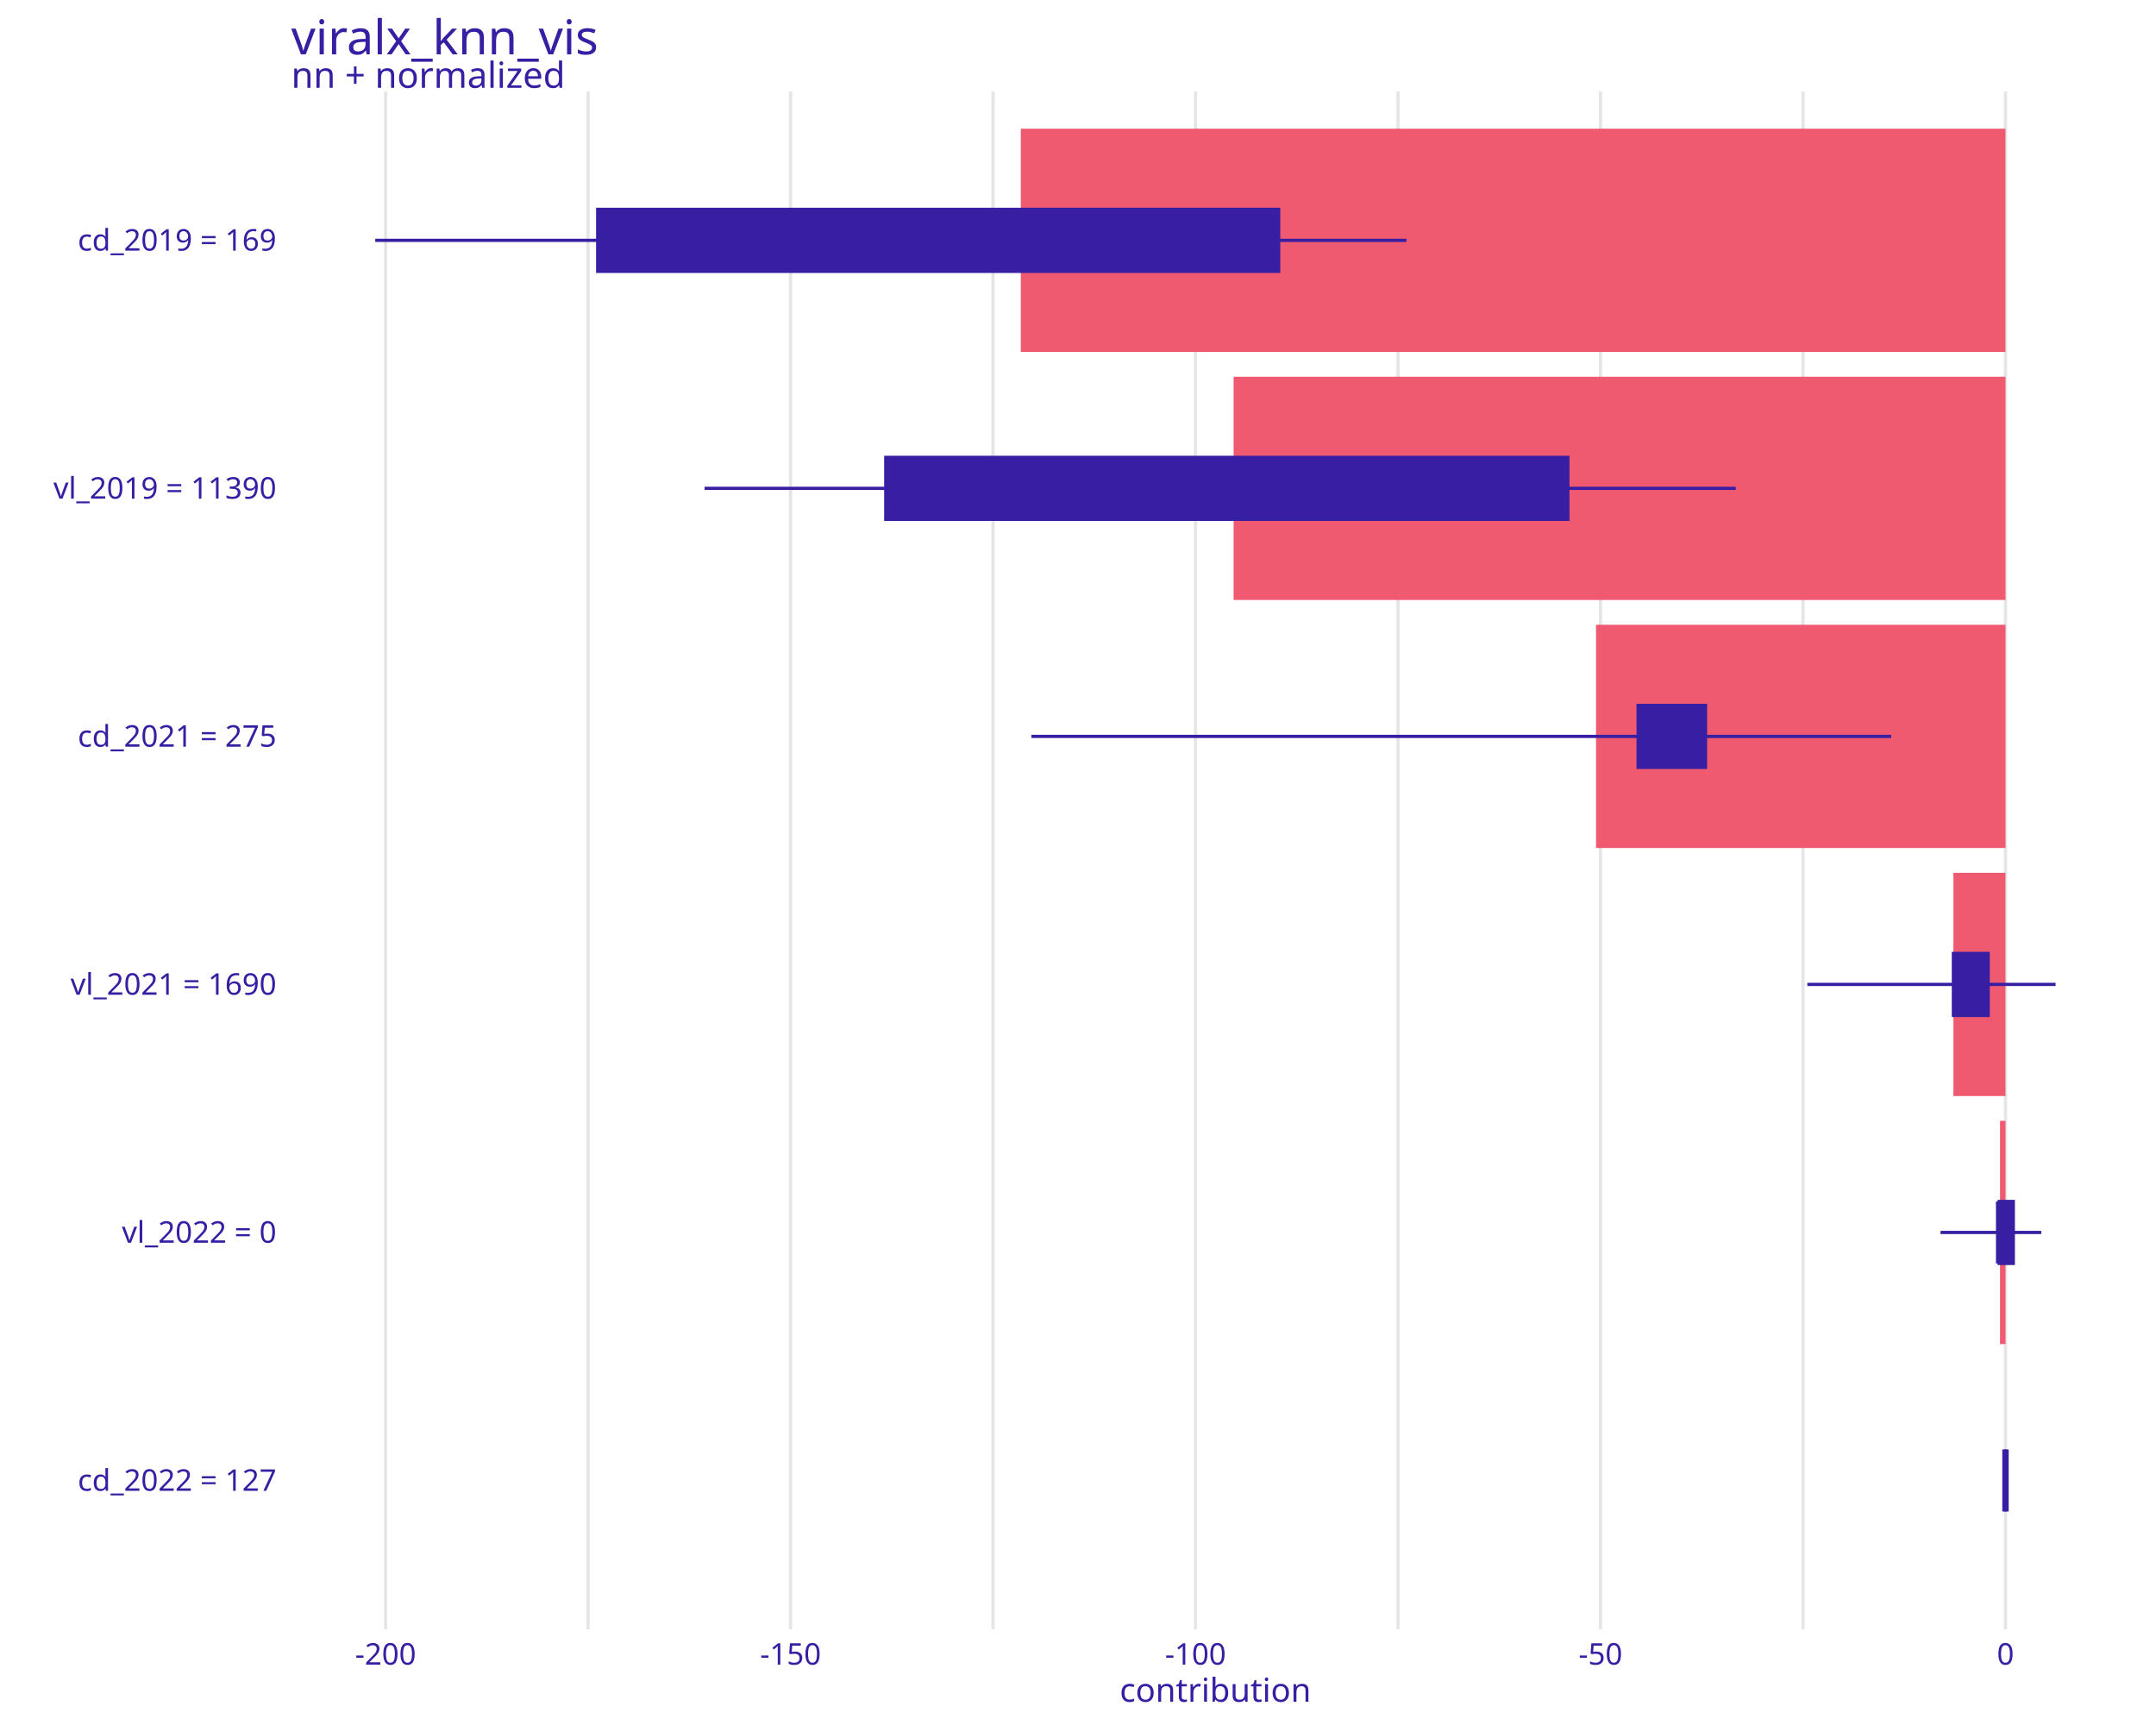
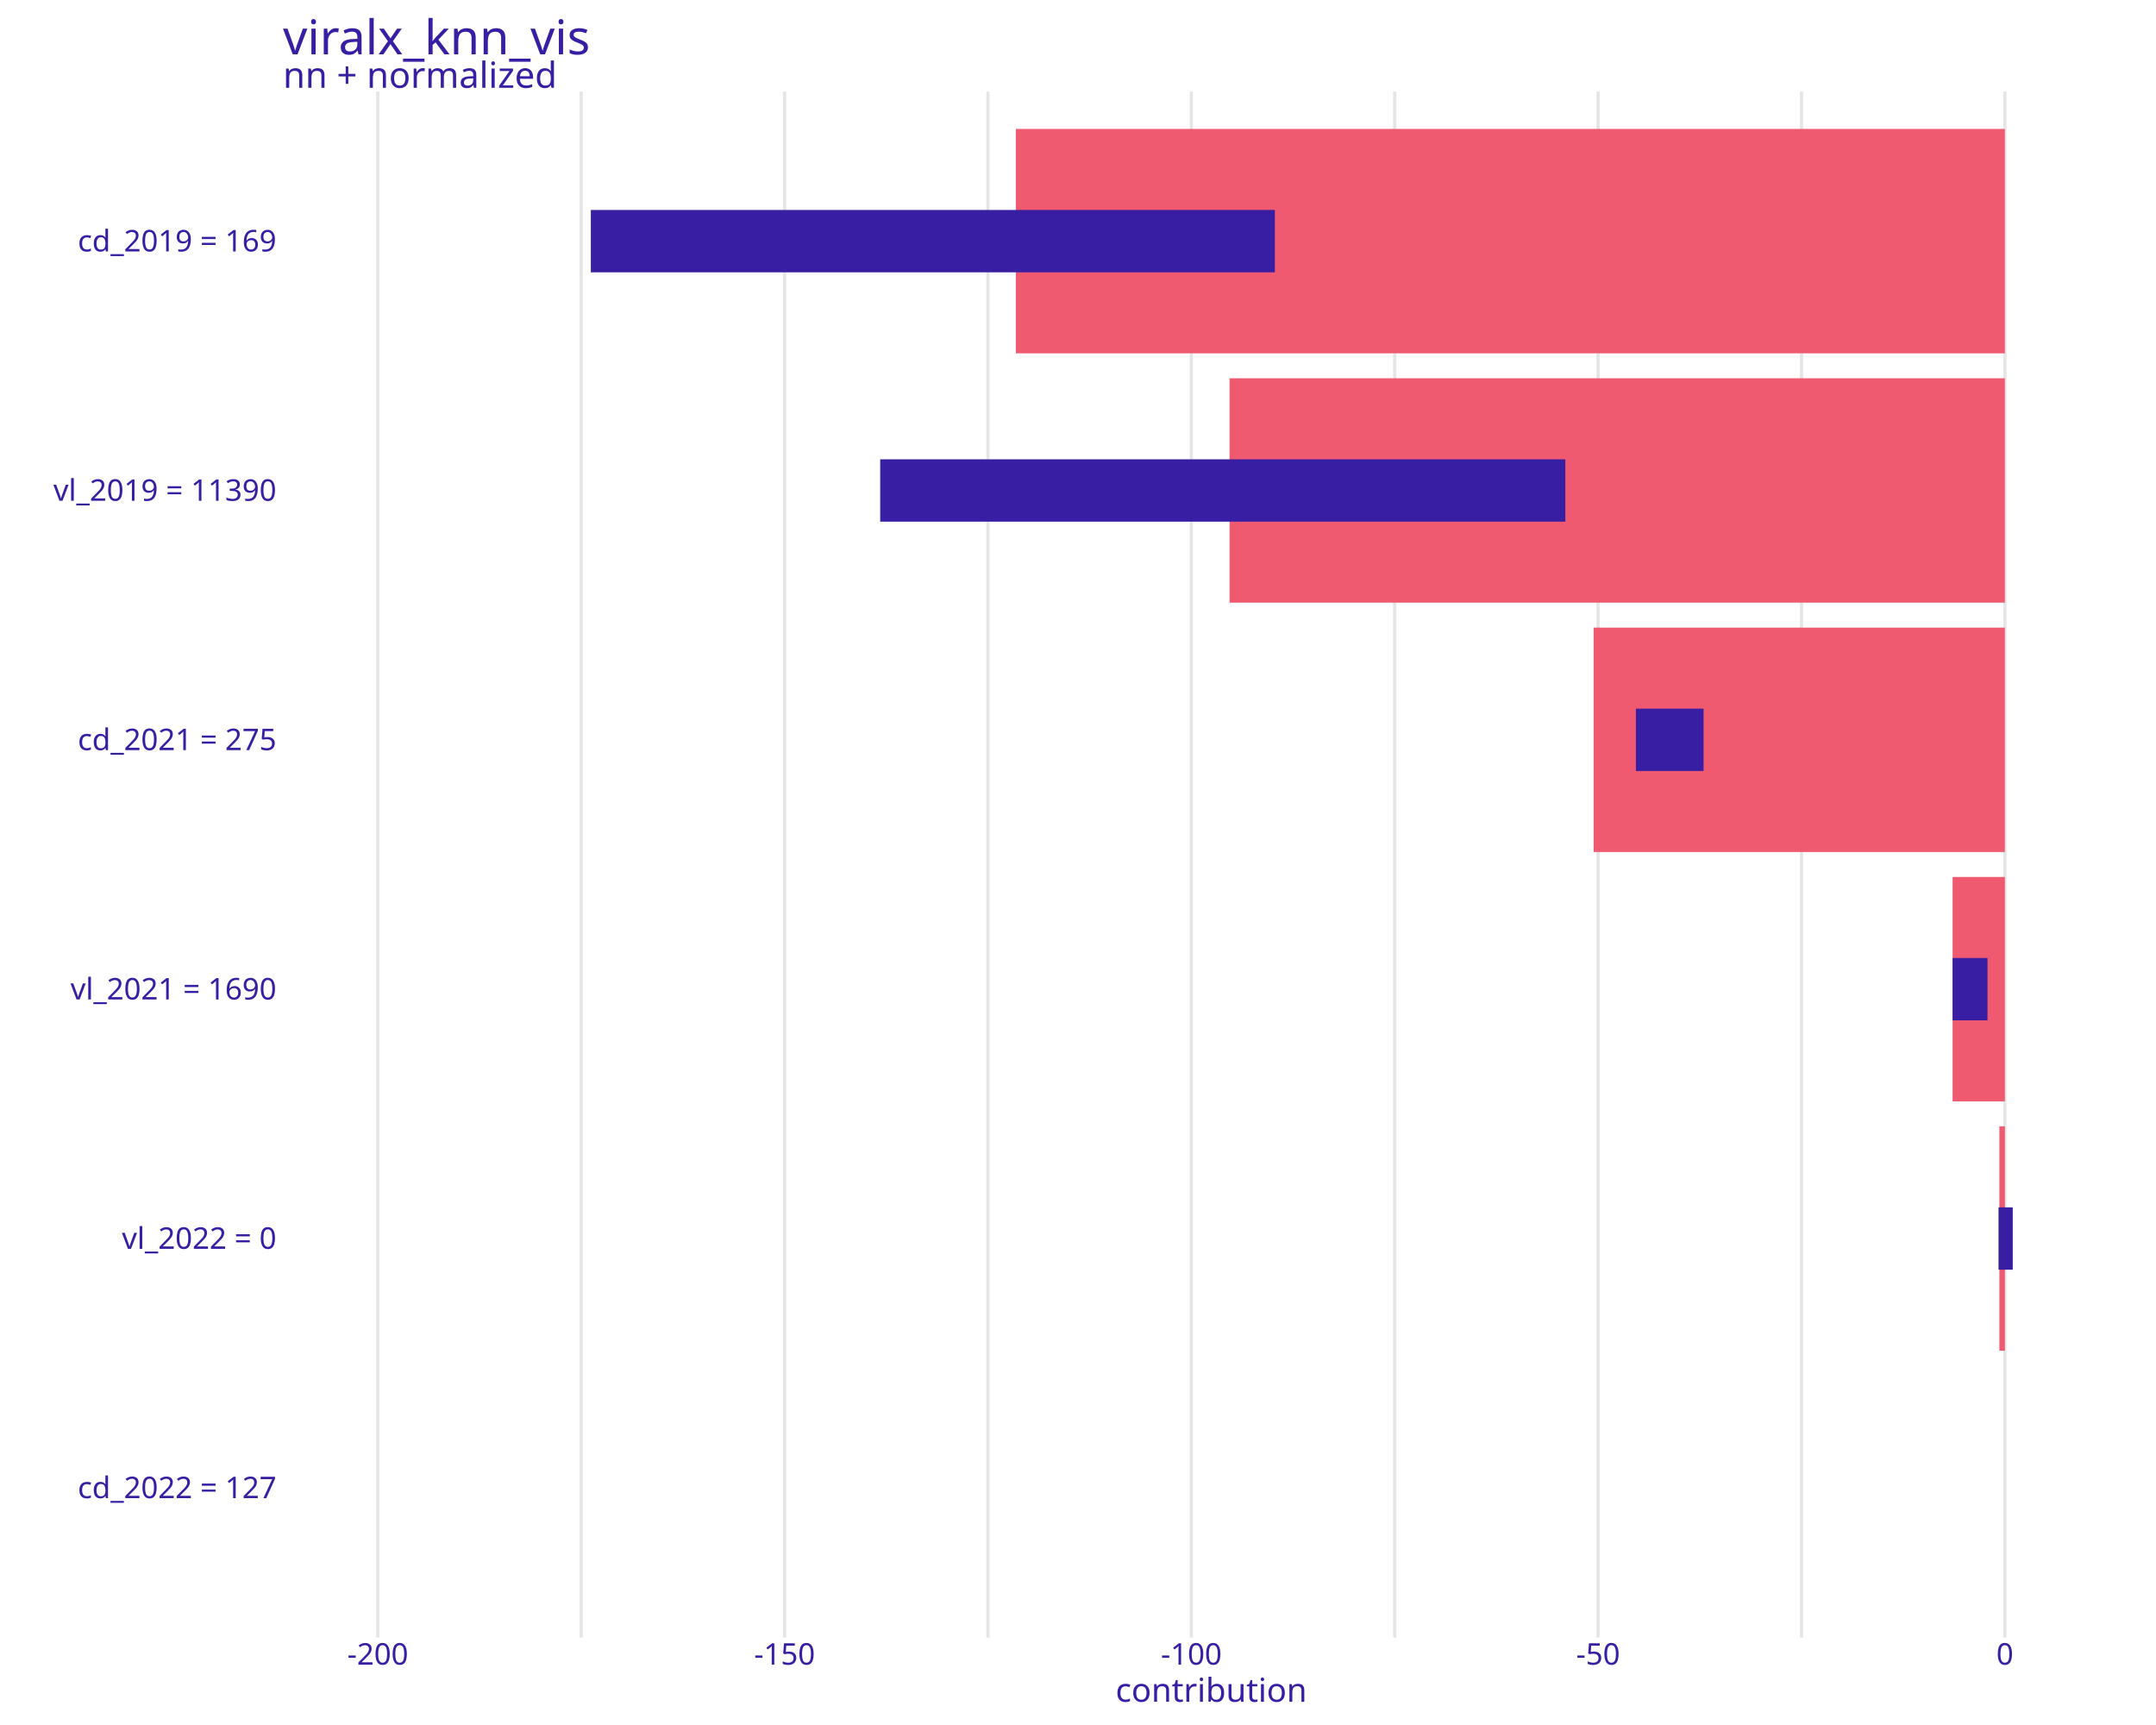
<svg xmlns="http://www.w3.org/2000/svg" class="svglite" data-engine-version="2.0" width="720.00pt" height="576.00pt" viewBox="0 0 720.00 576.00">
  <defs>
    <style type="text/css">
    .svglite line, .svglite polyline, .svglite polygon, .svglite path, .svglite rect, .svglite circle {
      fill: none;
      stroke: #000000;
      stroke-linecap: round;
      stroke-linejoin: round;
      stroke-miterlimit: 10.00;
    }
  </style>
  </defs>
  <rect width="100%" height="100%" style="stroke: none; fill: #FFFFFF;" />
  <defs>
    <clipPath id="cpMC4wMHw3MjAuMDB8MC4wMHw1NzYuMDA=">
      <rect x="0.00" y="0.00" width="720.00" height="576.00" />
    </clipPath>
  </defs>
  <g clip-path="url(#cpMC4wMHw3MjAuMDB8MC4wMHw1NzYuMDA=)">
</g>
  <defs>
-     <clipPath id="cpOTcuMjV8NzE0LjUyfDMwLjU2fDU0NC4wNA==">
-       <rect x="97.25" y="30.56" width="617.27" height="513.48" />
+     <clipPath id="cpOTQuNTF8NzE0LjUyfDMwLjU2fDU0Ni43OA==">
+       <rect x="94.51" y="30.56" width="620.01" height="516.22" />
    </clipPath>
  </defs>
-   <g clip-path="url(#cpOTcuMjV8NzE0LjUyfDMwLjU2fDU0NC4wNA==)">
-     <polyline points="196.39,544.04 196.39,30.56 " style="stroke-width: 1.07; stroke: #E5E5E5; stroke-linecap: butt;" />
-     <polyline points="331.63,544.04 331.63,30.56 " style="stroke-width: 1.07; stroke: #E5E5E5; stroke-linecap: butt;" />
-     <polyline points="466.87,544.04 466.87,30.56 " style="stroke-width: 1.07; stroke: #E5E5E5; stroke-linecap: butt;" />
-     <polyline points="602.11,544.04 602.11,30.56 " style="stroke-width: 1.07; stroke: #E5E5E5; stroke-linecap: butt;" />
-     <polyline points="128.77,544.04 128.77,30.56 " style="stroke-width: 1.07; stroke: #E5E5E5; stroke-linecap: butt;" />
-     <polyline points="264.01,544.04 264.01,30.56 " style="stroke-width: 1.07; stroke: #E5E5E5; stroke-linecap: butt;" />
-     <polyline points="399.25,544.04 399.25,30.56 " style="stroke-width: 1.07; stroke: #E5E5E5; stroke-linecap: butt;" />
-     <polyline points="534.49,544.04 534.49,30.56 " style="stroke-width: 1.07; stroke: #E5E5E5; stroke-linecap: butt;" />
-     <polyline points="669.74,544.04 669.74,30.56 " style="stroke-width: 1.07; stroke: #E5E5E5; stroke-linecap: butt;" />
-     <rect x="340.90" y="42.98" width="328.83" height="74.54" style="stroke-width: 1.07; stroke: none; stroke-linecap: butt; stroke-linejoin: miter; fill: #F05A71;" />
-     <rect x="533.00" y="208.62" width="136.74" height="74.54" style="stroke-width: 1.07; stroke: none; stroke-linecap: butt; stroke-linejoin: miter; fill: #F05A71;" />
-     <rect x="669.74" y="457.08" width="0.00" height="74.54" style="stroke-width: 1.07; stroke: none; stroke-linecap: butt; stroke-linejoin: miter; fill: #371EA3;" />
-     <rect x="411.96" y="125.80" width="257.78" height="74.54" style="stroke-width: 1.07; stroke: none; stroke-linecap: butt; stroke-linejoin: miter; fill: #F05A71;" />
-     <rect x="652.34" y="291.44" width="17.39" height="74.54" style="stroke-width: 1.07; stroke: none; stroke-linecap: butt; stroke-linejoin: miter; fill: #F05A71;" />
-     <rect x="667.91" y="374.26" width="1.83" height="74.54" style="stroke-width: 1.07; stroke: none; stroke-linecap: butt; stroke-linejoin: miter; fill: #F05A71;" />
-     <line x1="669.74" y1="494.35" x2="669.74" y2="494.35" style="stroke-width: 1.07; stroke: #371EA3; stroke-linecap: butt;" />
-     <line x1="669.74" y1="494.35" x2="669.74" y2="494.35" style="stroke-width: 1.07; stroke: #371EA3; stroke-linecap: butt;" />
-     <polygon points="669.74,504.70 669.74,504.70 669.74,483.99 669.74,483.99 669.74,504.70 " style="stroke-width: 1.07; stroke: #371EA3; stroke-linecap: butt; stroke-linejoin: miter; fill: #371EA3;" />
-     <line x1="669.74" y1="504.70" x2="669.74" y2="483.99" style="stroke-width: 2.13; stroke: #371EA3; stroke-linecap: butt; stroke-linejoin: miter;" />
-     <line x1="672.35" y1="411.53" x2="681.68" y2="411.53" style="stroke-width: 1.07; stroke: #371EA3; stroke-linecap: butt;" />
-     <line x1="667.62" y1="411.53" x2="648.05" y2="411.53" style="stroke-width: 1.07; stroke: #371EA3; stroke-linecap: butt;" />
-     <polygon points="672.35,421.88 667.62,421.88 667.62,401.18 672.35,401.18 672.35,421.88 " style="stroke-width: 1.07; stroke: #371EA3; stroke-linecap: butt; stroke-linejoin: miter; fill: #371EA3;" />
-     <line x1="667.62" y1="421.88" x2="667.62" y2="401.18" style="stroke-width: 2.13; stroke: #371EA3; stroke-linecap: butt; stroke-linejoin: miter;" />
-     <line x1="663.96" y1="328.71" x2="686.46" y2="328.71" style="stroke-width: 1.07; stroke: #371EA3; stroke-linecap: butt;" />
-     <line x1="652.34" y1="328.71" x2="603.56" y2="328.71" style="stroke-width: 1.07; stroke: #371EA3; stroke-linecap: butt;" />
-     <polygon points="663.96,339.06 652.34,339.06 652.34,318.36 663.96,318.36 663.96,339.06 " style="stroke-width: 1.07; stroke: #371EA3; stroke-linecap: butt; stroke-linejoin: miter; fill: #371EA3;" />
-     <line x1="660.77" y1="339.06" x2="660.77" y2="318.36" style="stroke-width: 2.13; stroke: #371EA3; stroke-linecap: butt; stroke-linejoin: miter;" />
-     <line x1="569.56" y1="245.89" x2="631.56" y2="245.89" style="stroke-width: 1.07; stroke: #371EA3; stroke-linecap: butt;" />
-     <line x1="547.05" y1="245.89" x2="344.43" y2="245.89" style="stroke-width: 1.07; stroke: #371EA3; stroke-linecap: butt;" />
-     <polygon points="569.56,256.24 547.05,256.24 547.05,235.54 569.56,235.54 569.56,256.24 " style="stroke-width: 1.07; stroke: #371EA3; stroke-linecap: butt; stroke-linejoin: miter; fill: #371EA3;" />
-     <line x1="565.50" y1="256.24" x2="565.50" y2="235.54" style="stroke-width: 2.13; stroke: #371EA3; stroke-linecap: butt; stroke-linejoin: miter;" />
-     <line x1="523.60" y1="163.07" x2="579.66" y2="163.07" style="stroke-width: 1.07; stroke: #371EA3; stroke-linecap: butt;" />
-     <line x1="295.80" y1="163.07" x2="235.29" y2="163.07" style="stroke-width: 1.07; stroke: #371EA3; stroke-linecap: butt;" />
-     <polygon points="523.60,173.42 295.80,173.42 295.80,152.72 523.60,152.72 523.60,173.42 " style="stroke-width: 1.07; stroke: #371EA3; stroke-linecap: butt; stroke-linejoin: miter; fill: #371EA3;" />
-     <line x1="411.96" y1="173.42" x2="411.96" y2="152.72" style="stroke-width: 2.13; stroke: #371EA3; stroke-linecap: butt; stroke-linejoin: miter;" />
-     <line x1="427.02" y1="80.25" x2="469.68" y2="80.25" style="stroke-width: 1.07; stroke: #371EA3; stroke-linecap: butt;" />
-     <line x1="199.60" y1="80.25" x2="125.31" y2="80.25" style="stroke-width: 1.07; stroke: #371EA3; stroke-linecap: butt;" />
-     <polygon points="427.02,90.61 199.60,90.61 199.60,69.90 427.02,69.90 427.02,90.61 " style="stroke-width: 1.07; stroke: #371EA3; stroke-linecap: butt; stroke-linejoin: miter; fill: #371EA3;" />
-     <line x1="385.95" y1="90.61" x2="385.95" y2="69.90" style="stroke-width: 2.13; stroke: #371EA3; stroke-linecap: butt; stroke-linejoin: miter;" />
+   <g clip-path="url(#cpOTQuNTF8NzE0LjUyfDMwLjU2fDU0Ni43OA==)">
+     <polyline points="194.09,546.78 194.09,30.56 " style="stroke-width: 1.07; stroke: #E5E5E5; stroke-linecap: butt;" />
+     <polyline points="329.93,546.78 329.93,30.56 " style="stroke-width: 1.07; stroke: #E5E5E5; stroke-linecap: butt;" />
+     <polyline points="465.77,546.78 465.77,30.56 " style="stroke-width: 1.07; stroke: #E5E5E5; stroke-linecap: butt;" />
+     <polyline points="601.62,546.78 601.62,30.56 " style="stroke-width: 1.07; stroke: #E5E5E5; stroke-linecap: butt;" />
+     <polyline points="126.17,546.78 126.17,30.56 " style="stroke-width: 1.07; stroke: #E5E5E5; stroke-linecap: butt;" />
+     <polyline points="262.01,546.78 262.01,30.56 " style="stroke-width: 1.07; stroke: #E5E5E5; stroke-linecap: butt;" />
+     <polyline points="397.85,546.78 397.85,30.56 " style="stroke-width: 1.07; stroke: #E5E5E5; stroke-linecap: butt;" />
+     <polyline points="533.69,546.78 533.69,30.56 " style="stroke-width: 1.07; stroke: #E5E5E5; stroke-linecap: butt;" />
+     <polyline points="669.54,546.78 669.54,30.56 " style="stroke-width: 1.07; stroke: #E5E5E5; stroke-linecap: butt;" />
+     <rect x="339.24" y="43.05" width="330.29" height="74.93" style="stroke-width: 0.00; stroke: none; stroke-linecap: butt; stroke-linejoin: miter; fill: #F05A71;" />
+     <rect x="532.19" y="209.57" width="137.34" height="74.93" style="stroke-width: 0.00; stroke: none; stroke-linecap: butt; stroke-linejoin: miter; fill: #F05A71;" />
+     <rect x="669.54" y="459.35" width="0.00" height="74.93" style="stroke-width: 0.00; stroke: none; stroke-linecap: butt; stroke-linejoin: miter; fill: #371EA3;" />
+     <rect x="410.61" y="126.31" width="258.92" height="74.93" style="stroke-width: 0.00; stroke: none; stroke-linecap: butt; stroke-linejoin: miter; fill: #F05A71;" />
+     <rect x="652.07" y="292.83" width="17.47" height="74.93" style="stroke-width: 0.00; stroke: none; stroke-linecap: butt; stroke-linejoin: miter; fill: #F05A71;" />
+     <rect x="667.70" y="376.09" width="1.84" height="74.93" style="stroke-width: 0.00; stroke: none; stroke-linecap: butt; stroke-linejoin: miter; fill: #F05A71;" />
+     <line x1="669.54" y1="496.82" x2="669.54" y2="496.82" style="stroke-width: 0.00; stroke: #371EA3; stroke-linecap: butt;" />
+     <line x1="669.54" y1="496.82" x2="669.54" y2="496.82" style="stroke-width: 0.00; stroke: #371EA3; stroke-linecap: butt;" />
+     <polygon points="669.54,507.23 669.54,507.23 669.54,486.41 669.54,486.41 669.54,507.23 " style="stroke-width: 0.00; stroke: #371EA3; stroke-linecap: butt; stroke-linejoin: miter; fill: #371EA3;" />
+     <line x1="669.54" y1="507.23" x2="669.54" y2="486.41" style="stroke-width: 0.00; stroke: #371EA3; stroke-linecap: butt; stroke-linejoin: miter;" />
+     <line x1="672.16" y1="413.56" x2="681.53" y2="413.56" style="stroke-width: 0.00; stroke: #371EA3; stroke-linecap: butt;" />
+     <line x1="667.41" y1="413.56" x2="647.76" y2="413.56" style="stroke-width: 0.00; stroke: #371EA3; stroke-linecap: butt;" />
+     <polygon points="672.16,423.97 667.41,423.97 667.41,403.15 672.16,403.15 672.16,423.97 " style="stroke-width: 0.00; stroke: #371EA3; stroke-linecap: butt; stroke-linejoin: miter; fill: #371EA3;" />
+     <line x1="667.41" y1="423.97" x2="667.41" y2="403.15" style="stroke-width: 0.00; stroke: #371EA3; stroke-linecap: butt; stroke-linejoin: miter;" />
+     <line x1="663.73" y1="330.30" x2="686.34" y2="330.30" style="stroke-width: 0.00; stroke: #371EA3; stroke-linecap: butt;" />
+     <line x1="652.07" y1="330.30" x2="603.07" y2="330.30" style="stroke-width: 0.00; stroke: #371EA3; stroke-linecap: butt;" />
+     <polygon points="663.73,340.71 652.07,340.71 652.07,319.89 663.73,319.89 663.73,340.71 " style="stroke-width: 0.00; stroke: #371EA3; stroke-linecap: butt; stroke-linejoin: miter; fill: #371EA3;" />
+     <line x1="660.53" y1="340.71" x2="660.53" y2="319.89" style="stroke-width: 0.00; stroke: #371EA3; stroke-linecap: butt; stroke-linejoin: miter;" />
+     <line x1="568.91" y1="247.04" x2="631.19" y2="247.04" style="stroke-width: 0.00; stroke: #371EA3; stroke-linecap: butt;" />
+     <line x1="546.31" y1="247.04" x2="342.79" y2="247.04" style="stroke-width: 0.00; stroke: #371EA3; stroke-linecap: butt;" />
+     <polygon points="568.91,257.45 546.31,257.45 546.31,236.63 568.91,236.63 568.91,257.45 " style="stroke-width: 0.00; stroke: #371EA3; stroke-linecap: butt; stroke-linejoin: miter; fill: #371EA3;" />
+     <line x1="564.84" y1="257.45" x2="564.84" y2="236.63" style="stroke-width: 0.00; stroke: #371EA3; stroke-linecap: butt; stroke-linejoin: miter;" />
+     <line x1="522.75" y1="163.78" x2="579.07" y2="163.78" style="stroke-width: 0.00; stroke: #371EA3; stroke-linecap: butt;" />
+     <line x1="293.94" y1="163.78" x2="233.16" y2="163.78" style="stroke-width: 0.00; stroke: #371EA3; stroke-linecap: butt;" />
+     <polygon points="522.75,174.19 293.94,174.19 293.94,153.37 522.75,153.37 522.75,174.19 " style="stroke-width: 0.00; stroke: #371EA3; stroke-linecap: butt; stroke-linejoin: miter; fill: #371EA3;" />
+     <line x1="410.61" y1="174.19" x2="410.61" y2="153.37" style="stroke-width: 0.00; stroke: #371EA3; stroke-linecap: butt; stroke-linejoin: miter;" />
+     <line x1="425.74" y1="80.52" x2="468.60" y2="80.52" style="stroke-width: 0.00; stroke: #371EA3; stroke-linecap: butt;" />
+     <line x1="197.31" y1="80.52" x2="122.69" y2="80.52" style="stroke-width: 0.00; stroke: #371EA3; stroke-linecap: butt;" />
+     <polygon points="425.74,90.93 197.31,90.93 197.31,70.11 425.74,70.11 425.74,90.93 " style="stroke-width: 0.00; stroke: #371EA3; stroke-linecap: butt; stroke-linejoin: miter; fill: #371EA3;" />
+     <line x1="384.49" y1="90.93" x2="384.49" y2="70.11" style="stroke-width: 0.00; stroke: #371EA3; stroke-linecap: butt; stroke-linejoin: miter;" />
  </g>
  <g clip-path="url(#cpMC4wMHw3MjAuMDB8MC4wMHw1NzYuMDA=)">
</g>
  <defs>
-     <clipPath id="cpOTcuMjV8NzE0LjUyfDE5LjgxfDMwLjU2">
-       <rect x="97.25" y="19.81" width="617.27" height="10.75" />
+     <clipPath id="cpOTQuNTF8NzE0LjUyfDE5LjgxfDMwLjU2">
+       <rect x="94.51" y="19.81" width="620.01" height="10.75" />
    </clipPath>
  </defs>
-   <g clip-path="url(#cpOTcuMjV8NzE0LjUyfDE5LjgxfDMwLjU2)">
-     <text x="97.25" y="29.32" style="font-size: 12.00px; fill: #371EA3; font-family: sans;" textLength="85.73px" lengthAdjust="spacingAndGlyphs">nn + normalized</text>
+   <g clip-path="url(#cpOTQuNTF8NzE0LjUyfDE5LjgxfDMwLjU2)">
+     <text x="94.51" y="29.32" style="font-size: 12.00px; fill: #371EA3; font-family: sans;" textLength="85.73px" lengthAdjust="spacingAndGlyphs">nn + normalized</text>
  </g>
  <g clip-path="url(#cpMC4wMHw3MjAuMDB8MC4wMHw1NzYuMDA=)">
-     <text x="128.77" y="555.85" text-anchor="middle" style="font-size: 10.00px; fill: #371EA3; font-family: sans;" textLength="20.02px" lengthAdjust="spacingAndGlyphs">-200</text>
-     <text x="264.01" y="555.85" text-anchor="middle" style="font-size: 10.00px; fill: #371EA3; font-family: sans;" textLength="20.02px" lengthAdjust="spacingAndGlyphs">-150</text>
-     <text x="399.25" y="555.85" text-anchor="middle" style="font-size: 10.00px; fill: #371EA3; font-family: sans;" textLength="20.02px" lengthAdjust="spacingAndGlyphs">-100</text>
-     <text x="534.49" y="555.85" text-anchor="middle" style="font-size: 10.00px; fill: #371EA3; font-family: sans;" textLength="14.45px" lengthAdjust="spacingAndGlyphs">-50</text>
-     <text x="669.74" y="555.85" text-anchor="middle" style="font-size: 10.00px; fill: #371EA3; font-family: sans;" textLength="5.56px" lengthAdjust="spacingAndGlyphs">0</text>
-     <text x="92.32" y="497.79" text-anchor="end" style="font-size: 10.00px; fill: #371EA3; font-family: sans;" textLength="66.46px" lengthAdjust="spacingAndGlyphs">cd_2022 = 127</text>
-     <text x="92.32" y="414.97" text-anchor="end" style="font-size: 10.00px; fill: #371EA3; font-family: sans;" textLength="52.00px" lengthAdjust="spacingAndGlyphs">vl_2022 = 0</text>
-     <text x="92.32" y="332.15" text-anchor="end" style="font-size: 10.00px; fill: #371EA3; font-family: sans;" textLength="68.68px" lengthAdjust="spacingAndGlyphs">vl_2021 = 1690</text>
-     <text x="92.32" y="249.33" text-anchor="end" style="font-size: 10.00px; fill: #371EA3; font-family: sans;" textLength="66.46px" lengthAdjust="spacingAndGlyphs">cd_2021 = 275</text>
-     <text x="92.32" y="166.51" text-anchor="end" style="font-size: 10.00px; fill: #371EA3; font-family: sans;" textLength="74.24px" lengthAdjust="spacingAndGlyphs">vl_2019 = 11390</text>
-     <text x="92.32" y="83.69" text-anchor="end" style="font-size: 10.00px; fill: #371EA3; font-family: sans;" textLength="66.46px" lengthAdjust="spacingAndGlyphs">cd_2019 = 169</text>
-     <text x="405.88" y="568.24" text-anchor="middle" style="font-size: 11.00px; fill: #371EA3; font-family: sans;" textLength="56.87px" lengthAdjust="spacingAndGlyphs">contribution</text>
-     <text x="97.25" y="18.15" style="font-size: 16.00px; fill: #371EA3; font-family: sans;" textLength="100.51px" lengthAdjust="spacingAndGlyphs">viralx_knn_vis</text>
+     <text x="126.17" y="555.85" text-anchor="middle" style="font-size: 10.00px; fill: #371EA3; font-family: sans;" textLength="20.02px" lengthAdjust="spacingAndGlyphs">-200</text>
+     <text x="262.01" y="555.85" text-anchor="middle" style="font-size: 10.00px; fill: #371EA3; font-family: sans;" textLength="20.02px" lengthAdjust="spacingAndGlyphs">-150</text>
+     <text x="397.85" y="555.85" text-anchor="middle" style="font-size: 10.00px; fill: #371EA3; font-family: sans;" textLength="20.02px" lengthAdjust="spacingAndGlyphs">-100</text>
+     <text x="533.69" y="555.85" text-anchor="middle" style="font-size: 10.00px; fill: #371EA3; font-family: sans;" textLength="14.45px" lengthAdjust="spacingAndGlyphs">-50</text>
+     <text x="669.54" y="555.85" text-anchor="middle" style="font-size: 10.00px; fill: #371EA3; font-family: sans;" textLength="5.56px" lengthAdjust="spacingAndGlyphs">0</text>
+     <text x="92.32" y="500.26" text-anchor="end" style="font-size: 10.00px; fill: #371EA3; font-family: sans;" textLength="66.46px" lengthAdjust="spacingAndGlyphs">cd_2022 = 127</text>
+     <text x="92.32" y="417.00" text-anchor="end" style="font-size: 10.00px; fill: #371EA3; font-family: sans;" textLength="52.00px" lengthAdjust="spacingAndGlyphs">vl_2022 = 0</text>
+     <text x="92.32" y="333.74" text-anchor="end" style="font-size: 10.00px; fill: #371EA3; font-family: sans;" textLength="68.68px" lengthAdjust="spacingAndGlyphs">vl_2021 = 1690</text>
+     <text x="92.32" y="250.48" text-anchor="end" style="font-size: 10.00px; fill: #371EA3; font-family: sans;" textLength="66.46px" lengthAdjust="spacingAndGlyphs">cd_2021 = 275</text>
+     <text x="92.32" y="167.22" text-anchor="end" style="font-size: 10.00px; fill: #371EA3; font-family: sans;" textLength="74.24px" lengthAdjust="spacingAndGlyphs">vl_2019 = 11390</text>
+     <text x="92.32" y="83.96" text-anchor="end" style="font-size: 10.00px; fill: #371EA3; font-family: sans;" textLength="66.46px" lengthAdjust="spacingAndGlyphs">cd_2019 = 169</text>
+     <text x="404.51" y="568.24" text-anchor="middle" style="font-size: 11.00px; fill: #371EA3; font-family: sans;" textLength="56.87px" lengthAdjust="spacingAndGlyphs">contribution</text>
+     <text x="94.51" y="18.15" style="font-size: 16.00px; fill: #371EA3; font-family: sans;" textLength="100.51px" lengthAdjust="spacingAndGlyphs">viralx_knn_vis</text>
  </g>
</svg>
